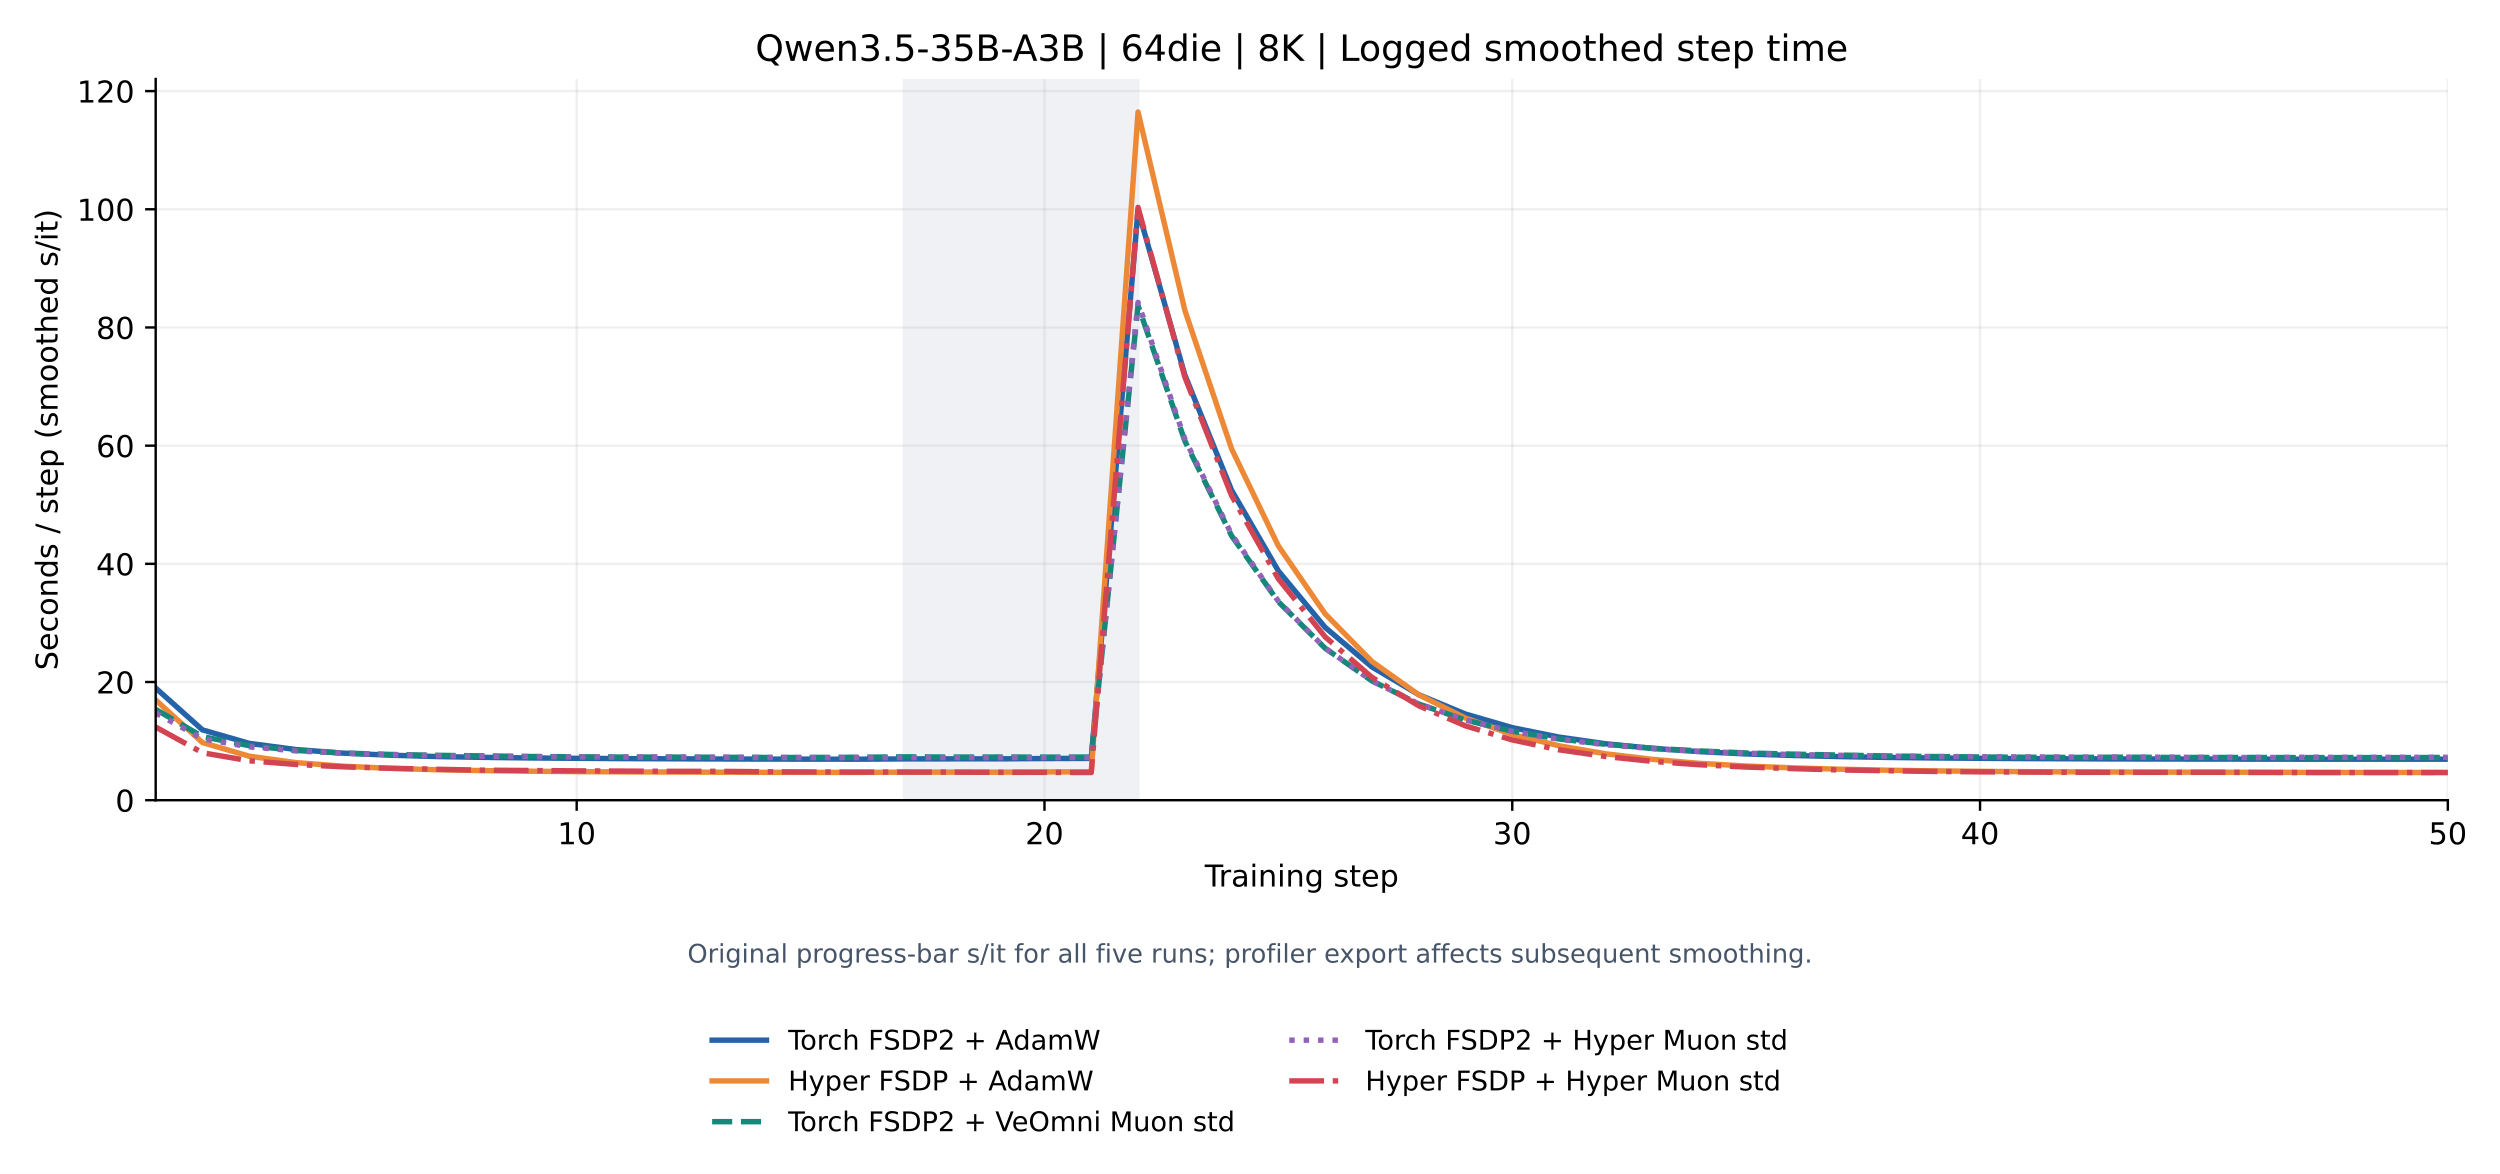
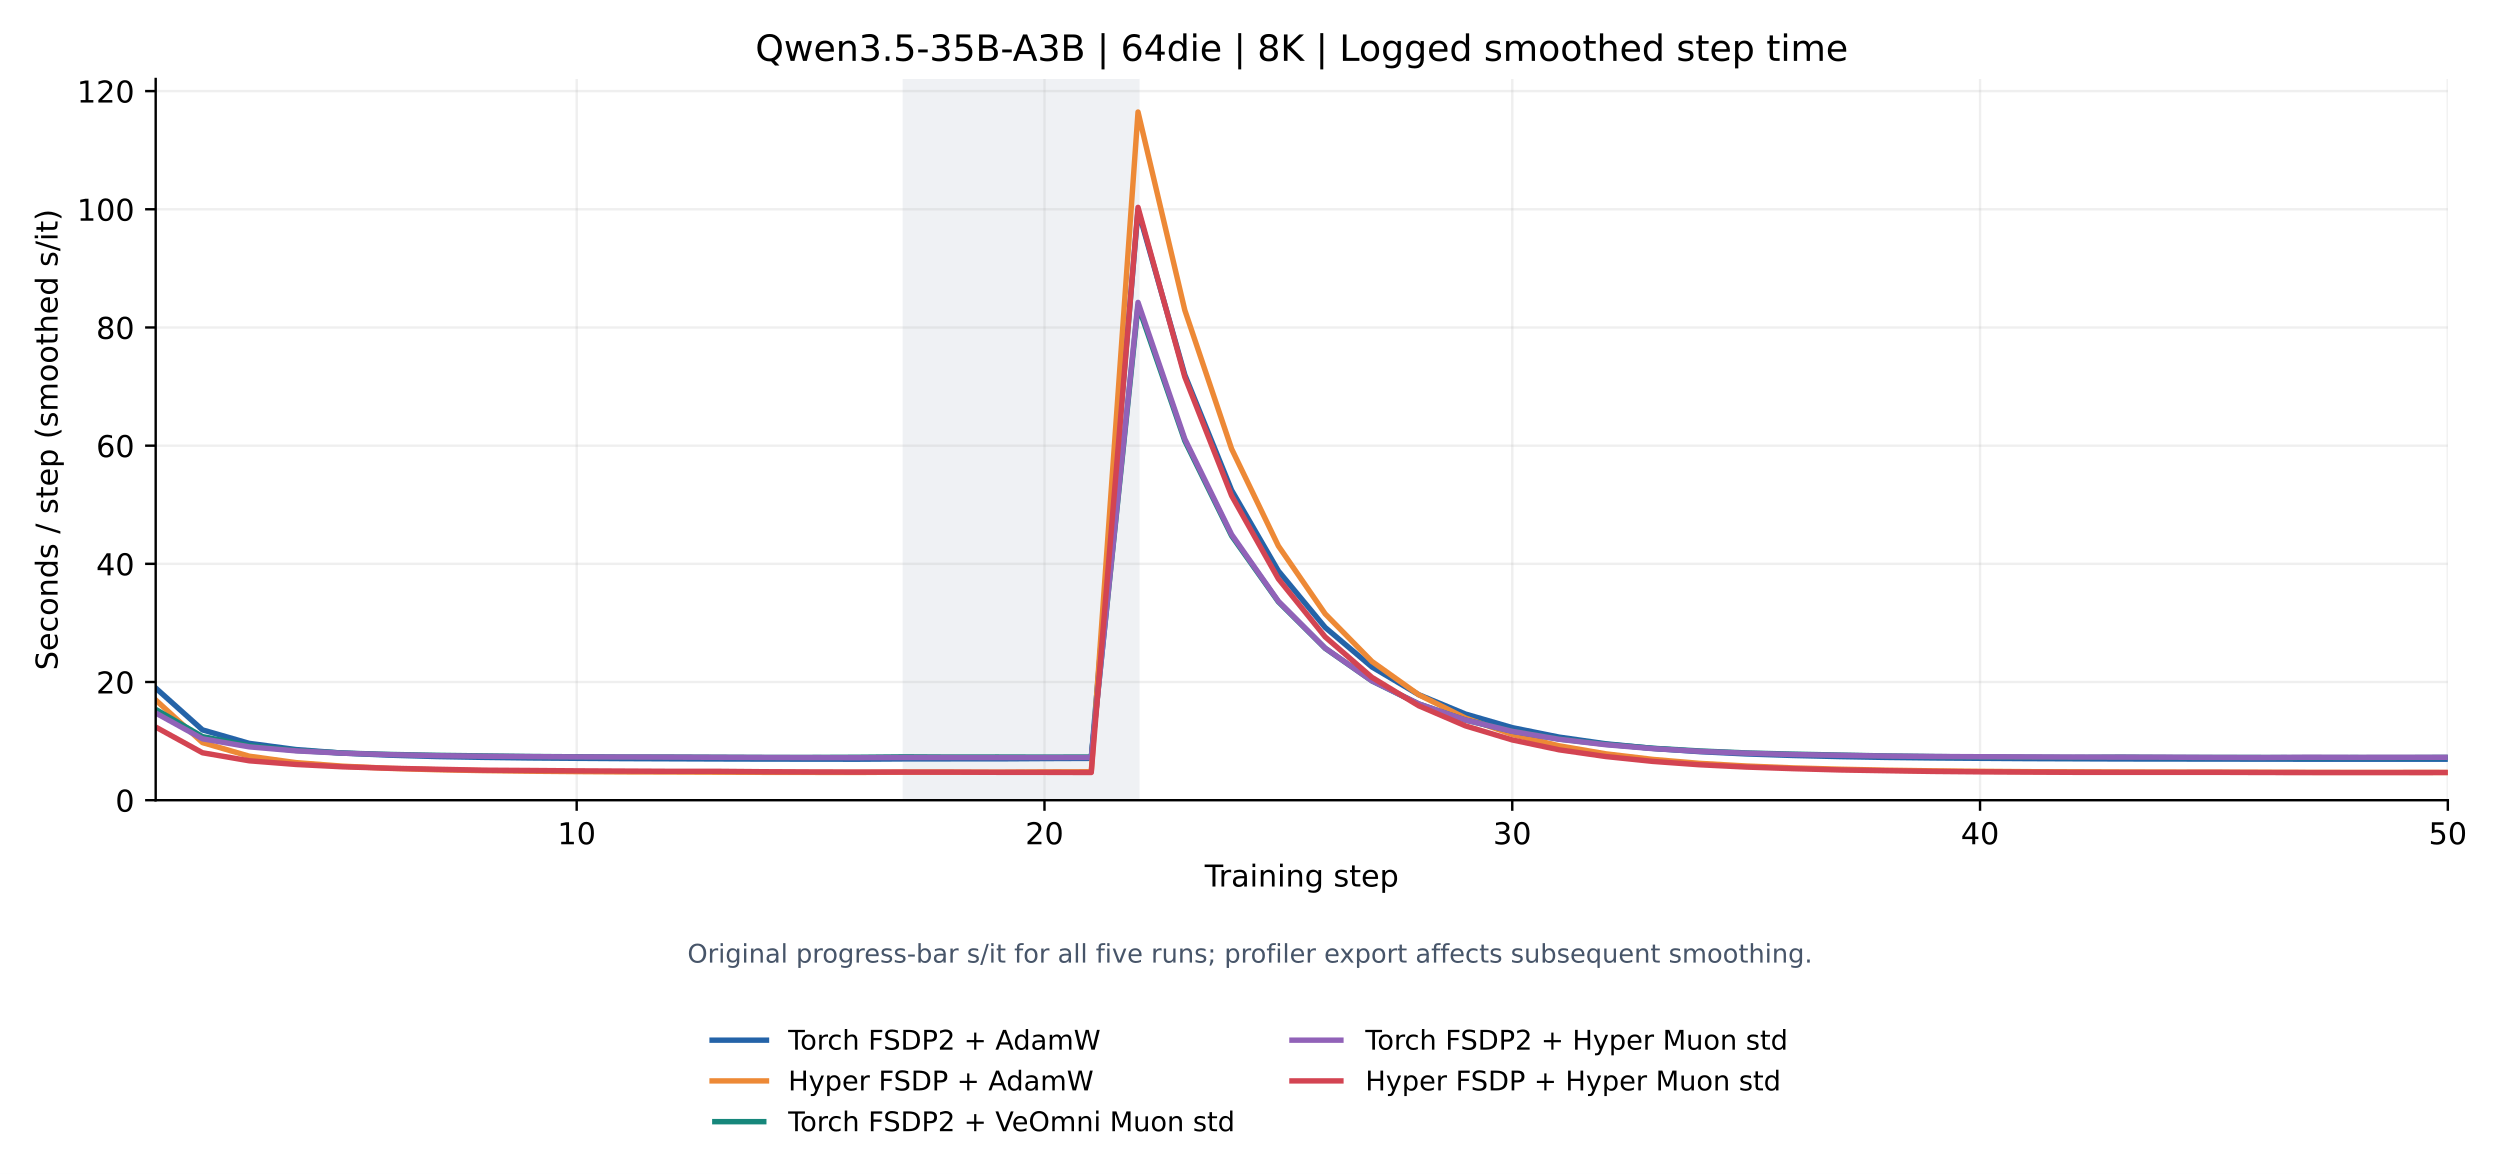
<svg xmlns="http://www.w3.org/2000/svg" xmlns:xlink="http://www.w3.org/1999/xlink" width="828pt" height="388.8pt" viewBox="0 0 828 388.8" version="1.1">
  <defs>
    <style type="text/css">*{stroke-linejoin: round; stroke-linecap: butt}</style>
  </defs>
  <g id="figure_1">
    <g id="patch_1">
      <path d="M 0 388.8 L 828 388.8 L 828 0 L 0 0 z " style="fill: #ffffff" />
    </g>
    <g id="axes_1">
      <g id="patch_2">
        <path d="M 51.562 265.03 L 810.72 265.03 L 810.72 26.16 L 51.562 26.16 z " style="fill: #ffffff" />
      </g>
      <g id="patch_3">
        <path d="M 299.451 265.03 L 376.916 265.03 L 376.916 26.16 L 299.451 26.16 z " clip-path="url(#pf709aa129a)" style="fill: #94a3b8; opacity: 0.15; stroke: #94a3b8; stroke-linejoin: miter" />
      </g>
      <g id="matplotlib.axis_1">
        <g id="xtick_1">
          <g id="line2d_1">
            <path d="M 190.999 265.03 L 190.999 26.16 " clip-path="url(#pf709aa129a)" style="fill: none; stroke: #b0b0b0; stroke-opacity: 0.2; stroke-width: 0.8; stroke-linecap: square" />
          </g>
          <g id="line2d_2">
            <defs>
              <path id="m7ab575b5c6" d="M 0 0 L 0 3.5 " style="stroke: #000000; stroke-width: 0.8" />
            </defs>
            <g>
              <use xlink:href="#m7ab575b5c6" x="190.999" y="265.03" style="stroke: #000000; stroke-width: 0.8" />
            </g>
          </g>
          <g id="text_1">
            <text style="font-size: 10px; font-family: 'DejaVu Sans', 'Bitstream Vera Sans', 'Computer Modern Sans Serif', 'Lucida Grande', 'Verdana', 'Geneva', 'Lucid', 'Arial', 'Helvetica', 'Avant Garde', sans-serif; text-anchor: middle" x="190.999" y="279.627" transform="rotate(-0 190.9995 279.6273)">10</text>
          </g>
        </g>
        <g id="xtick_2">
          <g id="line2d_3">
            <path d="M 345.93 265.03 L 345.93 26.16 " clip-path="url(#pf709aa129a)" style="fill: none; stroke: #b0b0b0; stroke-opacity: 0.2; stroke-width: 0.8; stroke-linecap: square" />
          </g>
          <g id="line2d_4">
            <g>
              <use xlink:href="#m7ab575b5c6" x="345.93" y="265.03" style="stroke: #000000; stroke-width: 0.8" />
            </g>
          </g>
          <g id="text_2">
            <text style="font-size: 10px; font-family: 'DejaVu Sans', 'Bitstream Vera Sans', 'Computer Modern Sans Serif', 'Lucida Grande', 'Verdana', 'Geneva', 'Lucid', 'Arial', 'Helvetica', 'Avant Garde', sans-serif; text-anchor: middle" x="345.93" y="279.627" transform="rotate(-0 345.9296 279.6273)">20</text>
          </g>
        </g>
        <g id="xtick_3">
          <g id="line2d_5">
            <path d="M 500.86 265.03 L 500.86 26.16 " clip-path="url(#pf709aa129a)" style="fill: none; stroke: #b0b0b0; stroke-opacity: 0.2; stroke-width: 0.8; stroke-linecap: square" />
          </g>
          <g id="line2d_6">
            <g>
              <use xlink:href="#m7ab575b5c6" x="500.86" y="265.03" style="stroke: #000000; stroke-width: 0.8" />
            </g>
          </g>
          <g id="text_3">
            <text style="font-size: 10px; font-family: 'DejaVu Sans', 'Bitstream Vera Sans', 'Computer Modern Sans Serif', 'Lucida Grande', 'Verdana', 'Geneva', 'Lucid', 'Arial', 'Helvetica', 'Avant Garde', sans-serif; text-anchor: middle" x="500.86" y="279.627" transform="rotate(-0 500.8597 279.6273)">30</text>
          </g>
        </g>
        <g id="xtick_4">
          <g id="line2d_7">
            <path d="M 655.79 265.03 L 655.79 26.16 " clip-path="url(#pf709aa129a)" style="fill: none; stroke: #b0b0b0; stroke-opacity: 0.2; stroke-width: 0.8; stroke-linecap: square" />
          </g>
          <g id="line2d_8">
            <g>
              <use xlink:href="#m7ab575b5c6" x="655.79" y="265.03" style="stroke: #000000; stroke-width: 0.8" />
            </g>
          </g>
          <g id="text_4">
            <text style="font-size: 10px; font-family: 'DejaVu Sans', 'Bitstream Vera Sans', 'Computer Modern Sans Serif', 'Lucida Grande', 'Verdana', 'Geneva', 'Lucid', 'Arial', 'Helvetica', 'Avant Garde', sans-serif; text-anchor: middle" x="655.79" y="279.627" transform="rotate(-0 655.7899 279.6273)">40</text>
          </g>
        </g>
        <g id="xtick_5">
          <g id="line2d_9">
            <path d="M 810.72 265.03 L 810.72 26.16 " clip-path="url(#pf709aa129a)" style="fill: none; stroke: #b0b0b0; stroke-opacity: 0.2; stroke-width: 0.8; stroke-linecap: square" />
          </g>
          <g id="line2d_10">
            <g>
              <use xlink:href="#m7ab575b5c6" x="810.72" y="265.03" style="stroke: #000000; stroke-width: 0.8" />
            </g>
          </g>
          <g id="text_5">
            <text style="font-size: 10px; font-family: 'DejaVu Sans', 'Bitstream Vera Sans', 'Computer Modern Sans Serif', 'Lucida Grande', 'Verdana', 'Geneva', 'Lucid', 'Arial', 'Helvetica', 'Avant Garde', sans-serif; text-anchor: middle" x="810.72" y="279.627" transform="rotate(-0 810.72 279.6273)">50</text>
          </g>
        </g>
        <g id="text_6">
          <text style="font-size: 10px; font-family: 'DejaVu Sans', 'Bitstream Vera Sans', 'Computer Modern Sans Serif', 'Lucida Grande', 'Verdana', 'Geneva', 'Lucid', 'Arial', 'Helvetica', 'Avant Garde', sans-serif; text-anchor: middle" x="431.141" y="293.628" transform="rotate(-0 431.1412 293.6281)">Training step</text>
        </g>
      </g>
      <g id="matplotlib.axis_2">
        <g id="ytick_1">
          <g id="line2d_11">
            <path d="M 51.562 265.03 L 810.72 265.03 " clip-path="url(#pf709aa129a)" style="fill: none; stroke: #b0b0b0; stroke-opacity: 0.2; stroke-width: 0.8; stroke-linecap: square" />
          </g>
          <g id="line2d_12">
            <defs>
              <path id="m87e381351a" d="M 0 0 L -3.5 0 " style="stroke: #000000; stroke-width: 0.8" />
            </defs>
            <g>
              <use xlink:href="#m87e381351a" x="51.562" y="265.03" style="stroke: #000000; stroke-width: 0.8" />
            </g>
          </g>
          <g id="text_7">
            <text style="font-size: 10px; font-family: 'DejaVu Sans', 'Bitstream Vera Sans', 'Computer Modern Sans Serif', 'Lucida Grande', 'Verdana', 'Geneva', 'Lucid', 'Arial', 'Helvetica', 'Avant Garde', sans-serif; text-anchor: end" x="44.562" y="268.828" transform="rotate(-0 44.56234 268.8285)">0</text>
          </g>
        </g>
        <g id="ytick_2">
          <g id="line2d_13">
            <path d="M 51.562 225.886 L 810.72 225.886 " clip-path="url(#pf709aa129a)" style="fill: none; stroke: #b0b0b0; stroke-opacity: 0.2; stroke-width: 0.8; stroke-linecap: square" />
          </g>
          <g id="line2d_14">
            <g>
              <use xlink:href="#m87e381351a" x="51.562" y="225.886" style="stroke: #000000; stroke-width: 0.8" />
            </g>
          </g>
          <g id="text_8">
            <text style="font-size: 10px; font-family: 'DejaVu Sans', 'Bitstream Vera Sans', 'Computer Modern Sans Serif', 'Lucida Grande', 'Verdana', 'Geneva', 'Lucid', 'Arial', 'Helvetica', 'Avant Garde', sans-serif; text-anchor: end" x="44.562" y="229.685" transform="rotate(-0 44.56234 229.6852)">20</text>
          </g>
        </g>
        <g id="ytick_3">
          <g id="line2d_15">
            <path d="M 51.562 186.743 L 810.72 186.743 " clip-path="url(#pf709aa129a)" style="fill: none; stroke: #b0b0b0; stroke-opacity: 0.2; stroke-width: 0.8; stroke-linecap: square" />
          </g>
          <g id="line2d_16">
            <g>
              <use xlink:href="#m87e381351a" x="51.562" y="186.743" style="stroke: #000000; stroke-width: 0.8" />
            </g>
          </g>
          <g id="text_9">
            <text style="font-size: 10px; font-family: 'DejaVu Sans', 'Bitstream Vera Sans', 'Computer Modern Sans Serif', 'Lucida Grande', 'Verdana', 'Geneva', 'Lucid', 'Arial', 'Helvetica', 'Avant Garde', sans-serif; text-anchor: end" x="44.562" y="190.542" transform="rotate(-0 44.56234 190.542)">40</text>
          </g>
        </g>
        <g id="ytick_4">
          <g id="line2d_17">
            <path d="M 51.562 147.6 L 810.72 147.6 " clip-path="url(#pf709aa129a)" style="fill: none; stroke: #b0b0b0; stroke-opacity: 0.2; stroke-width: 0.8; stroke-linecap: square" />
          </g>
          <g id="line2d_18">
            <g>
              <use xlink:href="#m87e381351a" x="51.562" y="147.6" style="stroke: #000000; stroke-width: 0.8" />
            </g>
          </g>
          <g id="text_10">
            <text style="font-size: 10px; font-family: 'DejaVu Sans', 'Bitstream Vera Sans', 'Computer Modern Sans Serif', 'Lucida Grande', 'Verdana', 'Geneva', 'Lucid', 'Arial', 'Helvetica', 'Avant Garde', sans-serif; text-anchor: end" x="44.562" y="151.399" transform="rotate(-0 44.56234 151.3988)">60</text>
          </g>
        </g>
        <g id="ytick_5">
          <g id="line2d_19">
            <path d="M 51.562 108.457 L 810.72 108.457 " clip-path="url(#pf709aa129a)" style="fill: none; stroke: #b0b0b0; stroke-opacity: 0.2; stroke-width: 0.8; stroke-linecap: square" />
          </g>
          <g id="line2d_20">
            <g>
              <use xlink:href="#m87e381351a" x="51.562" y="108.457" style="stroke: #000000; stroke-width: 0.8" />
            </g>
          </g>
          <g id="text_11">
            <text style="font-size: 10px; font-family: 'DejaVu Sans', 'Bitstream Vera Sans', 'Computer Modern Sans Serif', 'Lucida Grande', 'Verdana', 'Geneva', 'Lucid', 'Arial', 'Helvetica', 'Avant Garde', sans-serif; text-anchor: end" x="44.562" y="112.256" transform="rotate(-0 44.56234 112.2555)">80</text>
          </g>
        </g>
        <g id="ytick_6">
          <g id="line2d_21">
            <path d="M 51.562 69.313 L 810.72 69.313 " clip-path="url(#pf709aa129a)" style="fill: none; stroke: #b0b0b0; stroke-opacity: 0.2; stroke-width: 0.8; stroke-linecap: square" />
          </g>
          <g id="line2d_22">
            <g>
              <use xlink:href="#m87e381351a" x="51.562" y="69.313" style="stroke: #000000; stroke-width: 0.8" />
            </g>
          </g>
          <g id="text_12">
            <text style="font-size: 10px; font-family: 'DejaVu Sans', 'Bitstream Vera Sans', 'Computer Modern Sans Serif', 'Lucida Grande', 'Verdana', 'Geneva', 'Lucid', 'Arial', 'Helvetica', 'Avant Garde', sans-serif; text-anchor: end" x="44.562" y="73.112" transform="rotate(-0 44.56234 73.11229)">100</text>
          </g>
        </g>
        <g id="ytick_7">
          <g id="line2d_23">
            <path d="M 51.562 30.17 L 810.72 30.17 " clip-path="url(#pf709aa129a)" style="fill: none; stroke: #b0b0b0; stroke-opacity: 0.2; stroke-width: 0.8; stroke-linecap: square" />
          </g>
          <g id="line2d_24">
            <g>
              <use xlink:href="#m87e381351a" x="51.562" y="30.17" style="stroke: #000000; stroke-width: 0.8" />
            </g>
          </g>
          <g id="text_13">
            <text style="font-size: 10px; font-family: 'DejaVu Sans', 'Bitstream Vera Sans', 'Computer Modern Sans Serif', 'Lucida Grande', 'Verdana', 'Geneva', 'Lucid', 'Arial', 'Helvetica', 'Avant Garde', sans-serif; text-anchor: end" x="44.562" y="33.969" transform="rotate(-0 44.56234 33.96905)">120</text>
          </g>
        </g>
        <g id="text_14">
          <text style="font-size: 10px; font-family: 'DejaVu Sans', 'Bitstream Vera Sans', 'Computer Modern Sans Serif', 'Lucida Grande', 'Verdana', 'Geneva', 'Lucid', 'Arial', 'Helvetica', 'Avant Garde', sans-serif; text-anchor: middle" x="19.073" y="145.595" transform="rotate(-90 19.0725 145.5948)">Seconds / step (smoothed s/it)</text>
        </g>
      </g>
      <g id="line2d_25">
        <path d="M 51.562 227.883 L 67.055 241.739 L 82.548 246.202 L 98.041 248.257 L 113.534 249.431 L 129.027 250.116 L 144.52 250.566 L 160.013 250.84 L 175.506 251.036 L 190.999 251.153 L 206.492 251.251 L 221.985 251.31 L 237.479 251.369 L 252.972 251.408 L 268.465 251.427 L 283.958 251.447 L 299.451 251.349 L 314.944 251.33 L 330.437 251.33 L 345.93 251.232 L 361.423 251.173 L 376.916 69.568 L 392.409 124.153 L 407.902 162.357 L 423.395 189.092 L 438.888 207.802 L 454.381 220.896 L 469.874 230.075 L 485.367 236.494 L 500.86 240.996 L 516.353 244.127 L 531.846 246.339 L 547.339 247.865 L 562.832 248.942 L 578.325 249.705 L 593.818 250.214 L 609.311 250.586 L 624.804 250.86 L 640.297 251.036 L 655.79 251.153 L 671.283 251.251 L 686.776 251.31 L 702.269 251.369 L 717.762 251.388 L 733.255 251.408 L 748.748 251.427 L 764.241 251.447 L 779.734 251.447 L 795.227 251.447 L 810.72 251.447 " clip-path="url(#pf709aa129a)" style="fill: none; stroke: #2463a8; stroke-width: 1.8; stroke-linecap: square" />
      </g>
      <g id="line2d_26">
        <path d="M 51.562 231.836 L 67.055 245.947 L 82.548 250.449 L 98.041 252.582 L 113.534 253.756 L 129.027 254.481 L 144.52 254.931 L 160.013 255.224 L 175.506 255.42 L 190.999 255.557 L 206.492 255.655 L 221.985 255.694 L 237.479 255.753 L 252.972 255.792 L 268.465 255.811 L 283.958 255.831 L 299.451 255.733 L 314.944 255.733 L 330.437 255.753 L 345.93 255.655 L 361.423 255.616 L 376.916 37.099 L 392.409 102.722 L 407.902 148.657 L 423.395 180.813 L 438.888 203.301 L 454.381 219.075 L 469.874 230.094 L 485.367 237.825 L 500.86 243.246 L 516.353 247.004 L 531.846 249.666 L 547.339 251.506 L 562.832 252.817 L 578.325 253.698 L 593.818 254.324 L 609.311 254.755 L 624.804 255.087 L 640.297 255.303 L 655.79 255.459 L 671.283 255.577 L 686.776 255.635 L 702.269 255.694 L 717.762 255.733 L 733.255 255.753 L 748.748 255.772 L 764.241 255.811 L 779.734 255.831 L 795.227 255.831 L 810.72 255.851 " clip-path="url(#pf709aa129a)" style="fill: none; stroke: #ed8936; stroke-width: 1.8; stroke-linecap: square" />
      </g>
      <g id="line2d_27">
-         <path d="M 51.562 234.948 L 67.055 243.971 L 82.548 246.965 L 98.041 248.55 L 113.534 249.412 L 129.027 249.862 L 144.52 250.155 L 160.013 250.351 L 175.506 250.547 L 190.999 250.645 L 206.492 250.742 L 221.985 250.742 L 237.479 250.801 L 252.972 250.86 L 268.465 250.86 L 283.958 250.801 L 299.451 250.664 L 314.944 250.742 L 330.437 250.723 L 345.93 250.762 L 361.423 250.723 L 376.916 101.215 L 392.409 146.015 L 407.902 177.466 L 423.395 199.308 L 438.888 214.711 L 454.381 225.515 L 469.874 233.147 L 485.367 238.491 L 500.86 242.17 L 516.353 244.753 L 531.846 246.515 L 547.339 247.826 L 562.832 248.707 L 578.325 249.372 L 593.818 249.764 L 609.311 250.077 L 624.804 250.371 L 640.297 250.566 L 655.79 250.703 L 671.283 250.801 L 686.776 250.86 L 702.269 250.782 L 717.762 250.86 L 733.255 250.86 L 748.748 250.879 L 764.241 250.919 L 779.734 250.899 L 795.227 250.919 L 810.72 250.86 " clip-path="url(#pf709aa129a)" style="fill: none; stroke-dasharray: 6.66,2.88; stroke-dashoffset: 0; stroke: #16877b; stroke-width: 1.8" />
+         <path d="M 51.562 234.948 L 67.055 243.971 L 82.548 246.965 L 98.041 248.55 L 113.534 249.412 L 129.027 249.862 L 144.52 250.155 L 160.013 250.351 L 175.506 250.547 L 190.999 250.645 L 206.492 250.742 L 221.985 250.742 L 237.479 250.801 L 252.972 250.86 L 268.465 250.86 L 283.958 250.801 L 299.451 250.664 L 314.944 250.742 L 330.437 250.723 L 345.93 250.762 L 361.423 250.723 L 376.916 101.215 L 392.409 146.015 L 407.902 177.466 L 423.395 199.308 L 438.888 214.711 L 454.381 225.515 L 469.874 233.147 L 485.367 238.491 L 500.86 242.17 L 516.353 244.753 L 531.846 246.515 L 547.339 247.826 L 562.832 248.707 L 578.325 249.372 L 593.818 249.764 L 609.311 250.077 L 624.804 250.371 L 640.297 250.566 L 655.79 250.703 L 671.283 250.801 L 686.776 250.86 L 702.269 250.782 L 717.762 250.86 L 733.255 250.86 L 748.748 250.879 L 764.241 250.919 L 779.734 250.899 L 795.227 250.919 L 810.72 250.86 " clip-path="url(#pf709aa129a)" style="fill: none; stroke: #16877b; stroke-width: 1.8" />
      </g>
      <g id="line2d_28">
-         <path d="M 51.562 236.142 L 67.055 244.695 L 82.548 247.356 L 98.041 248.687 L 113.534 249.451 L 129.027 249.94 L 144.52 250.273 L 160.013 250.468 L 175.506 250.586 L 190.999 250.684 L 206.492 250.723 L 221.985 250.762 L 237.479 250.821 L 252.972 250.879 L 268.465 250.919 L 283.958 250.938 L 299.451 250.899 L 314.944 250.899 L 330.437 250.919 L 345.93 250.899 L 361.423 250.879 L 376.916 100.158 L 392.409 145.388 L 407.902 177.016 L 423.395 199.132 L 438.888 214.652 L 454.381 225.495 L 469.874 233.128 L 485.367 238.471 L 500.86 242.229 L 516.353 244.851 L 531.846 246.652 L 547.339 247.944 L 562.832 248.844 L 578.325 249.451 L 593.818 249.901 L 609.311 250.155 L 624.804 250.41 L 640.297 250.547 L 655.79 250.625 L 671.283 250.684 L 686.776 250.742 L 702.269 250.762 L 717.762 250.782 L 733.255 250.86 L 748.748 250.899 L 764.241 250.801 L 779.734 250.84 L 795.227 250.821 L 810.72 250.821 " clip-path="url(#pf709aa129a)" style="fill: none; stroke-dasharray: 1.8,2.97; stroke-dashoffset: 0; stroke: #9162b8; stroke-width: 1.8" />
+         <path d="M 51.562 236.142 L 67.055 244.695 L 82.548 247.356 L 98.041 248.687 L 113.534 249.451 L 129.027 249.94 L 144.52 250.273 L 160.013 250.468 L 175.506 250.586 L 190.999 250.684 L 206.492 250.723 L 221.985 250.762 L 237.479 250.821 L 252.972 250.879 L 268.465 250.919 L 283.958 250.938 L 299.451 250.899 L 314.944 250.899 L 330.437 250.919 L 345.93 250.899 L 361.423 250.879 L 376.916 100.158 L 392.409 145.388 L 407.902 177.016 L 423.395 199.132 L 438.888 214.652 L 454.381 225.495 L 469.874 233.128 L 485.367 238.471 L 500.86 242.229 L 516.353 244.851 L 531.846 246.652 L 547.339 247.944 L 562.832 248.844 L 578.325 249.451 L 593.818 249.901 L 609.311 250.155 L 624.804 250.41 L 640.297 250.547 L 655.79 250.625 L 671.283 250.684 L 686.776 250.742 L 702.269 250.762 L 717.762 250.782 L 733.255 250.86 L 748.748 250.899 L 764.241 250.801 L 779.734 250.84 L 795.227 250.821 L 810.72 250.821 " clip-path="url(#pf709aa129a)" style="fill: none; stroke: #9162b8; stroke-width: 1.8" />
      </g>
      <g id="line2d_29">
-         <path d="M 51.562 240.8 L 67.055 249.314 L 82.548 251.975 L 98.041 253.189 L 113.534 253.972 L 129.027 254.441 L 144.52 254.774 L 160.013 255.087 L 175.506 255.185 L 190.999 255.303 L 206.492 255.381 L 221.985 255.459 L 237.479 255.459 L 252.972 255.596 L 268.465 255.674 L 283.958 255.714 L 299.451 255.714 L 314.944 255.733 L 330.437 255.792 L 345.93 255.811 L 361.423 255.851 L 376.916 68.687 L 392.409 124.858 L 407.902 164.158 L 423.395 191.714 L 438.888 210.934 L 454.381 224.34 L 469.874 233.754 L 485.367 240.409 L 500.86 245.067 L 516.353 248.335 L 531.846 250.566 L 547.339 252.171 L 562.832 253.287 L 578.325 254.05 L 593.818 254.578 L 609.311 255.009 L 624.804 255.263 L 640.297 255.498 L 655.79 255.635 L 671.283 255.714 L 686.776 255.792 L 702.269 255.811 L 717.762 255.811 L 733.255 255.792 L 748.748 255.851 L 764.241 255.87 L 779.734 255.87 L 795.227 255.87 L 810.72 255.851 " clip-path="url(#pf709aa129a)" style="fill: none; stroke-dasharray: 11.52,2.88,1.8,2.88; stroke-dashoffset: 0; stroke: #d34452; stroke-width: 1.8" />
+         <path d="M 51.562 240.8 L 67.055 249.314 L 82.548 251.975 L 98.041 253.189 L 113.534 253.972 L 129.027 254.441 L 144.52 254.774 L 160.013 255.087 L 175.506 255.185 L 190.999 255.303 L 206.492 255.381 L 221.985 255.459 L 237.479 255.459 L 252.972 255.596 L 268.465 255.674 L 283.958 255.714 L 299.451 255.714 L 314.944 255.733 L 330.437 255.792 L 345.93 255.811 L 361.423 255.851 L 376.916 68.687 L 392.409 124.858 L 407.902 164.158 L 423.395 191.714 L 438.888 210.934 L 454.381 224.34 L 469.874 233.754 L 485.367 240.409 L 500.86 245.067 L 516.353 248.335 L 531.846 250.566 L 547.339 252.171 L 562.832 253.287 L 578.325 254.05 L 593.818 254.578 L 609.311 255.009 L 624.804 255.263 L 640.297 255.498 L 655.79 255.635 L 671.283 255.714 L 686.776 255.792 L 702.269 255.811 L 717.762 255.811 L 733.255 255.792 L 748.748 255.851 L 764.241 255.87 L 779.734 255.87 L 795.227 255.87 L 810.72 255.851 " clip-path="url(#pf709aa129a)" style="fill: none; stroke: #d34452; stroke-width: 1.8" />
      </g>
      <g id="patch_4">
        <path d="M 51.562 265.03 L 51.562 26.16 " style="fill: none; stroke: #000000; stroke-width: 0.8; stroke-linejoin: miter; stroke-linecap: square" />
      </g>
      <g id="patch_5">
        <path d="M 51.562 265.03 L 810.72 265.03 " style="fill: none; stroke: #000000; stroke-width: 0.8; stroke-linejoin: miter; stroke-linecap: square" />
      </g>
      <g id="text_15">
        <text style="font-size: 12px; font-family: 'DejaVu Sans', 'Bitstream Vera Sans', 'Computer Modern Sans Serif', 'Lucida Grande', 'Verdana', 'Geneva', 'Lucid', 'Arial', 'Helvetica', 'Avant Garde', sans-serif; text-anchor: middle" x="431.141" y="20.16" transform="rotate(-0 431.1412 20.16)">Qwen3.5-35B-A3B | 64die | 8K | Logged smoothed step time</text>
      </g>
    </g>
    <g id="text_16">
      <text style="font-size: 8.5px; font-family: 'DejaVu Sans', 'Bitstream Vera Sans', 'Computer Modern Sans Serif', 'Lucida Grande', 'Verdana', 'Geneva', 'Lucid', 'Arial', 'Helvetica', 'Avant Garde', sans-serif; text-anchor: middle; fill: #475569" x="414" y="318.816" transform="rotate(-0 414 318.816)">Original progress-bar s/it for all five runs; profiler export affects subsequent smoothing.</text>
    </g>
    <g id="legend_1">
      <g id="line2d_30">
        <path d="M 235.853 344.498 L 244.853 344.498 L 253.853 344.498 " style="fill: none; stroke: #2463a8; stroke-width: 1.8; stroke-linecap: square" />
      </g>
      <g id="text_17">
        <text style="font-size: 9px; font-family: 'DejaVu Sans', 'Bitstream Vera Sans', 'Computer Modern Sans Serif', 'Lucida Grande', 'Verdana', 'Geneva', 'Lucid', 'Arial', 'Helvetica', 'Avant Garde', sans-serif; text-anchor: start" x="261.053" y="347.648" transform="rotate(-0 261.0534 347.6485)">Torch FSDP2 + AdamW</text>
      </g>
      <g id="line2d_31">
        <path d="M 235.853 357.999 L 244.853 357.999 L 253.853 357.999 " style="fill: none; stroke: #ed8936; stroke-width: 1.8; stroke-linecap: square" />
      </g>
      <g id="text_18">
        <text style="font-size: 9px; font-family: 'DejaVu Sans', 'Bitstream Vera Sans', 'Computer Modern Sans Serif', 'Lucida Grande', 'Verdana', 'Geneva', 'Lucid', 'Arial', 'Helvetica', 'Avant Garde', sans-serif; text-anchor: start" x="261.053" y="361.149" transform="rotate(-0 261.0534 361.1492)">Hyper FSDP + AdamW</text>
      </g>
      <g id="line2d_32">
-         <path d="M 235.853 371.5 L 244.853 371.5 L 253.853 371.5 " style="fill: none; stroke-dasharray: 6.66,2.88; stroke-dashoffset: 0; stroke: #16877b; stroke-width: 1.8" />
+         <path d="M 235.853 371.5 L 244.853 371.5 L 253.853 371.5 " style="fill: none; stroke: #16877b; stroke-width: 1.8" />
      </g>
      <g id="text_19">
        <text style="font-size: 9px; font-family: 'DejaVu Sans', 'Bitstream Vera Sans', 'Computer Modern Sans Serif', 'Lucida Grande', 'Verdana', 'Geneva', 'Lucid', 'Arial', 'Helvetica', 'Avant Garde', sans-serif; text-anchor: start" x="261.053" y="374.65" transform="rotate(-0 261.0534 374.6499)">Torch FSDP2 + VeOmni Muon std</text>
      </g>
      <g id="line2d_33">
-         <path d="M 427.002 344.498 L 436.002 344.498 L 445.002 344.498 " style="fill: none; stroke-dasharray: 1.8,2.97; stroke-dashoffset: 0; stroke: #9162b8; stroke-width: 1.8" />
+         <path d="M 427.002 344.498 L 436.002 344.498 L 445.002 344.498 " style="fill: none; stroke: #9162b8; stroke-width: 1.8" />
      </g>
      <g id="text_20">
        <text style="font-size: 9px; font-family: 'DejaVu Sans', 'Bitstream Vera Sans', 'Computer Modern Sans Serif', 'Lucida Grande', 'Verdana', 'Geneva', 'Lucid', 'Arial', 'Helvetica', 'Avant Garde', sans-serif; text-anchor: start" x="452.202" y="347.648" transform="rotate(-0 452.2022 347.6485)">Torch FSDP2 + Hyper Muon std</text>
      </g>
      <g id="line2d_34">
-         <path d="M 427.002 357.999 L 436.002 357.999 L 445.002 357.999 " style="fill: none; stroke-dasharray: 11.52,2.88,1.8,2.88; stroke-dashoffset: 0; stroke: #d34452; stroke-width: 1.8" />
+         <path d="M 427.002 357.999 L 436.002 357.999 L 445.002 357.999 " style="fill: none; stroke: #d34452; stroke-width: 1.8" />
      </g>
      <g id="text_21">
        <text style="font-size: 9px; font-family: 'DejaVu Sans', 'Bitstream Vera Sans', 'Computer Modern Sans Serif', 'Lucida Grande', 'Verdana', 'Geneva', 'Lucid', 'Arial', 'Helvetica', 'Avant Garde', sans-serif; text-anchor: start" x="452.202" y="361.149" transform="rotate(-0 452.2022 361.1492)">Hyper FSDP + Hyper Muon std</text>
      </g>
    </g>
  </g>
  <defs>
    <clipPath id="pf709aa129a">
      <rect x="51.562" y="26.16" width="759.158" height="238.87" />
    </clipPath>
  </defs>
</svg>
